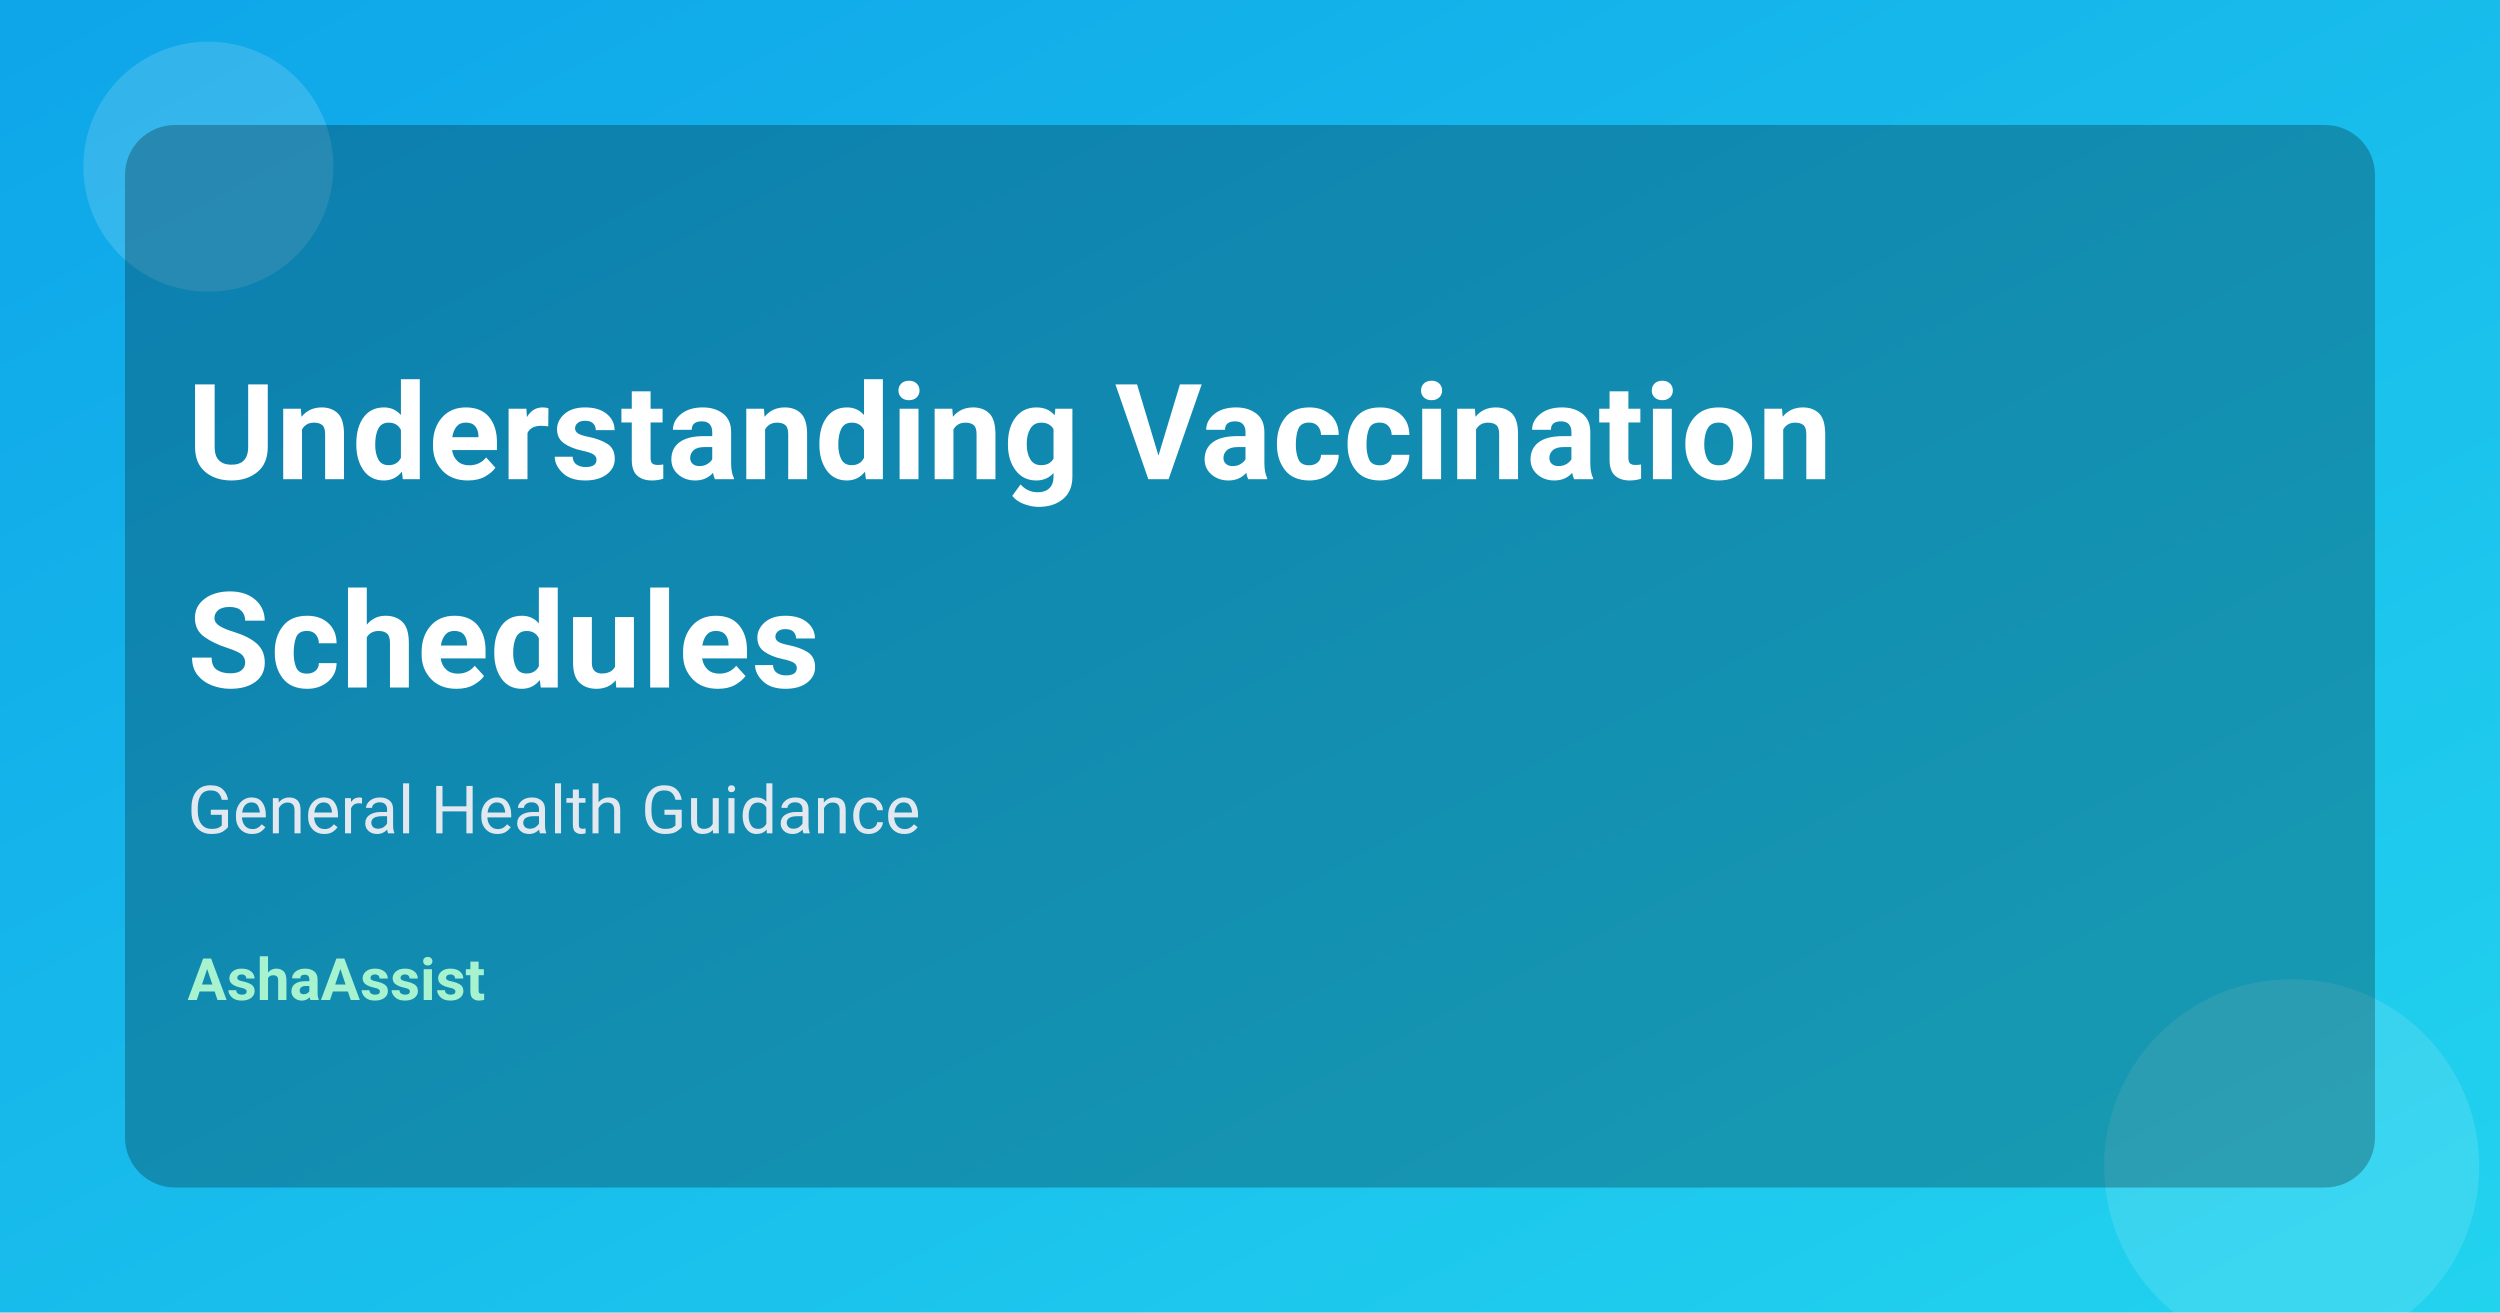
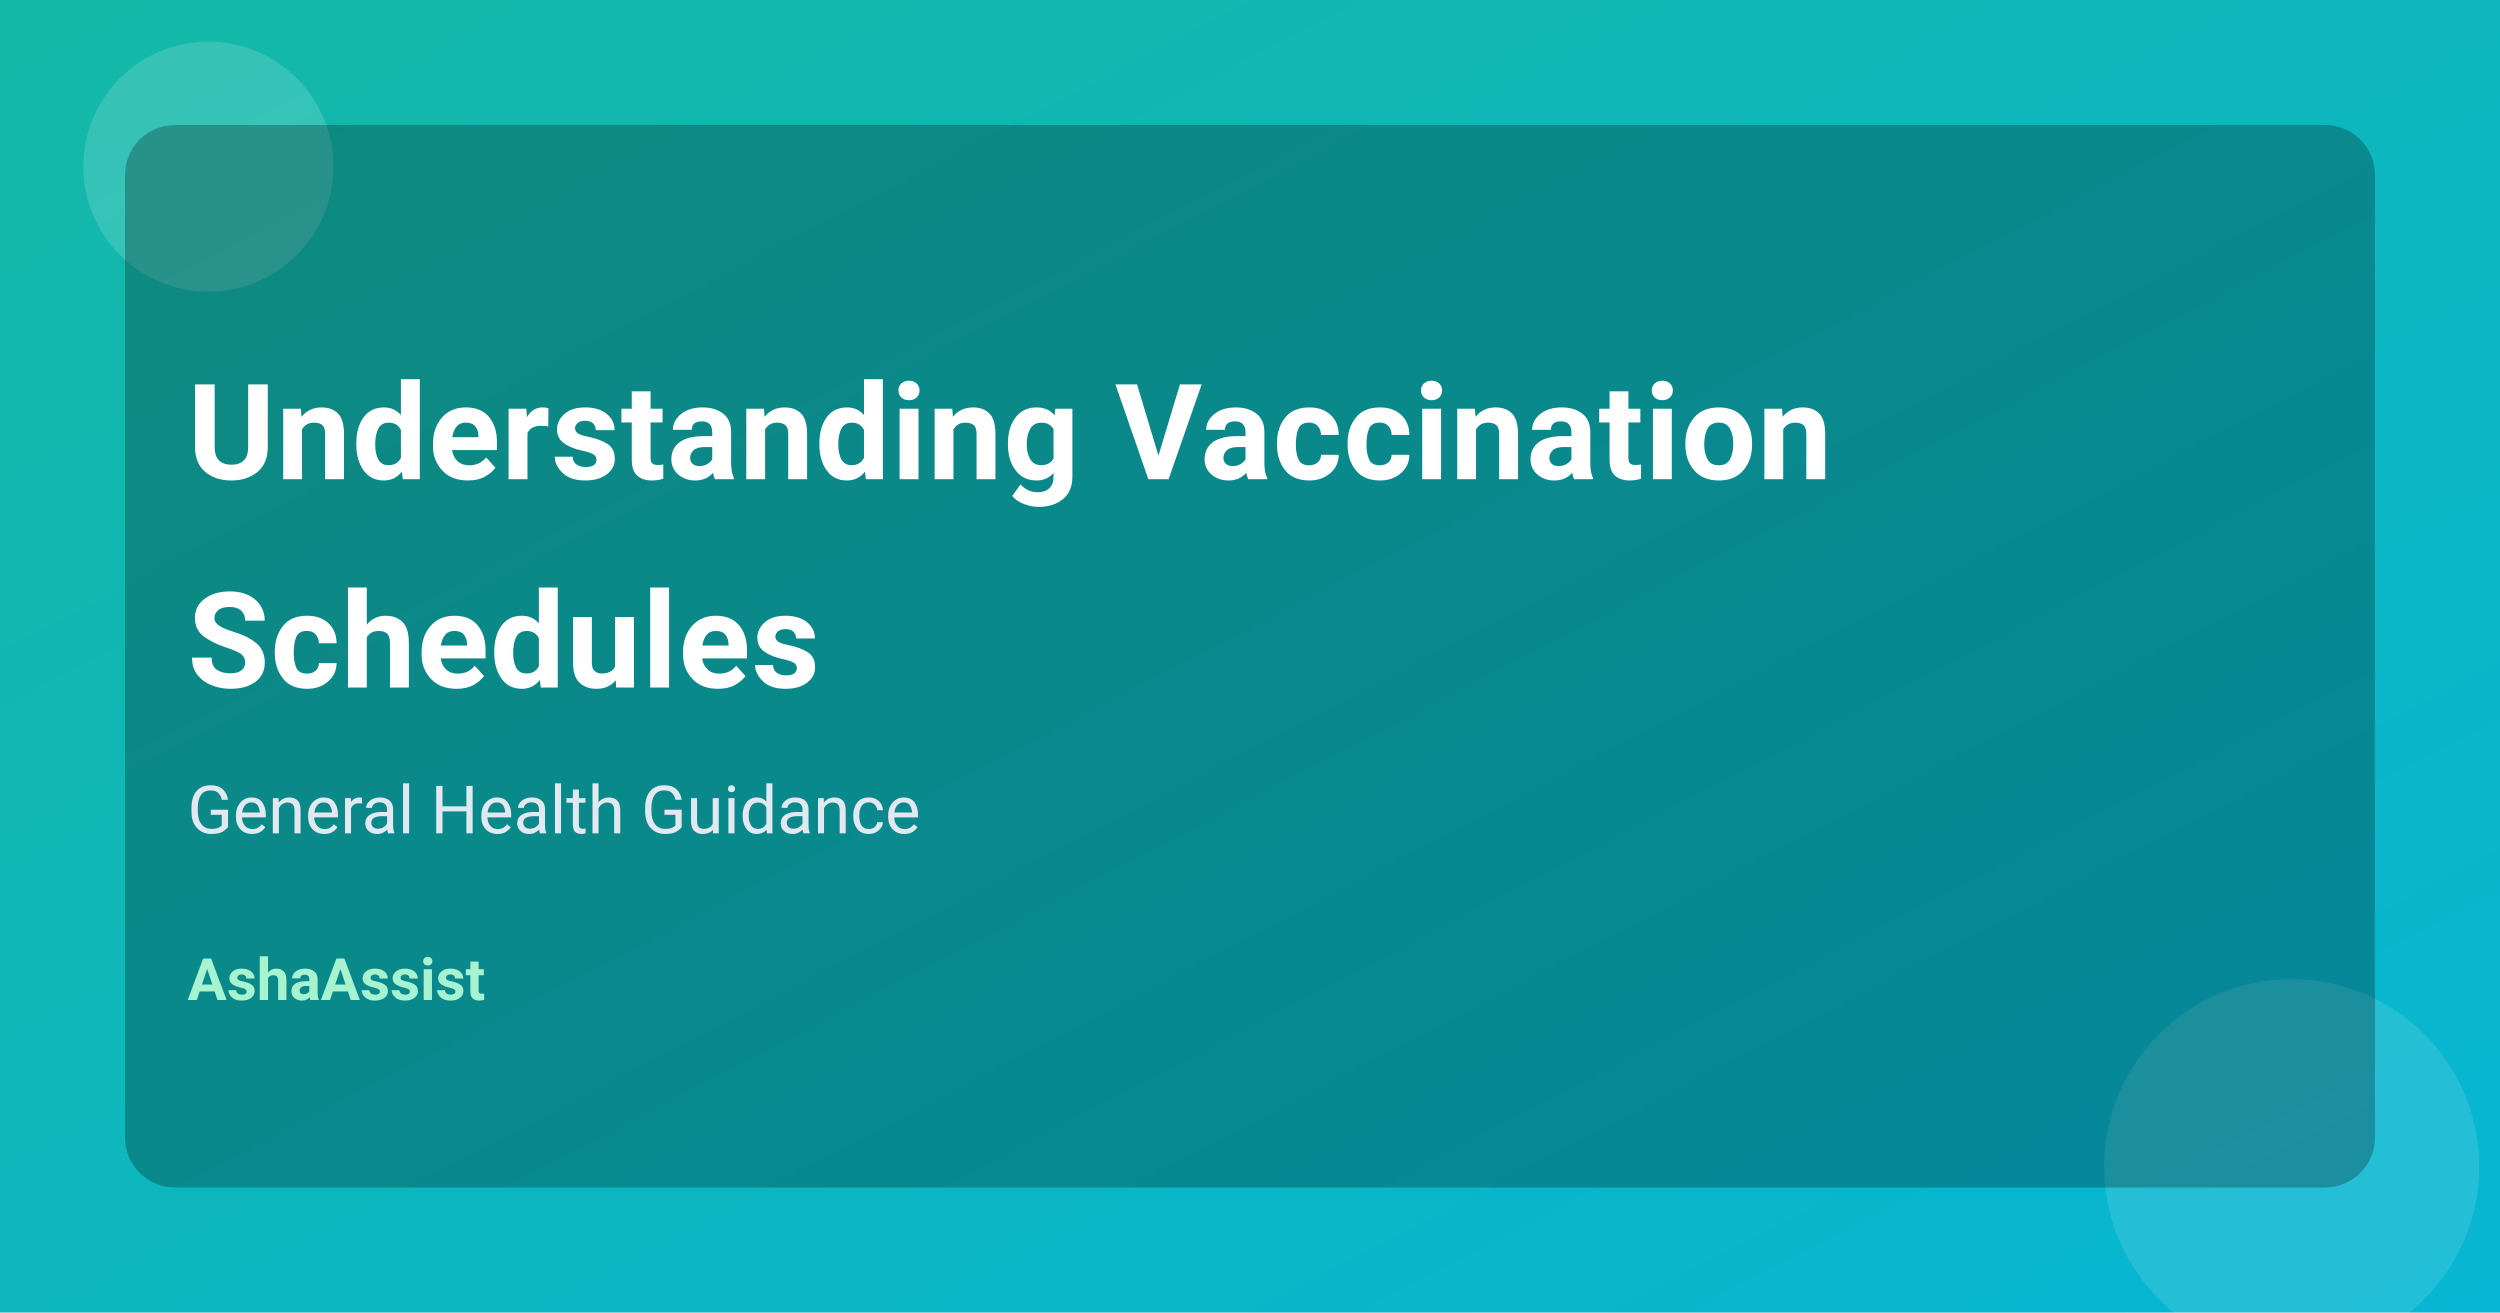
<svg xmlns="http://www.w3.org/2000/svg" width="1200" height="630" viewBox="0 0 1200 630">
  <defs>
    <linearGradient id="g" x1="0" y1="0" x2="1" y2="1">
-       <stop offset="0%" stop-color="#0ea5e9" />
-       <stop offset="100%" stop-color="#22d3ee" />
+       <stop offset="0%" stop-color="#14b8a6" />
+       <stop offset="100%" stop-color="#06b6d4" />
    </linearGradient>
  </defs>
  <rect width="100%" height="100%" fill="url(#g)" />
  <circle cx="100" cy="80" r="60" fill="rgba(255,255,255,0.15)" />
  <circle cx="1100" cy="560" r="90" fill="rgba(255,255,255,0.12)" />
  <rect x="60" y="60" rx="24" ry="24" width="1080" height="510" fill="rgba(0,0,0,0.25)" />
  <text x="90" y="230" fill="#fff" font-family="Segoe UI, Roboto, Arial" font-size="64" font-weight="700" letter-spacing="0.5">
    Understanding Vaccination</text>
  <text x="90" y="330" fill="#fff" font-family="Segoe UI, Roboto, Arial" font-size="64" font-weight="700" letter-spacing="0.5">Schedules
  </text>
  <text x="90" y="400" fill="#e2e8f0" font-family="Segoe UI, Roboto, Arial" font-size="32" font-weight="400">
    General Health Guidance
  </text>
  <text x="90" y="480" fill="#a7f3d0" font-family="Segoe UI, Roboto, Arial" font-size="28" font-weight="600">AshaAssist</text>
</svg>
